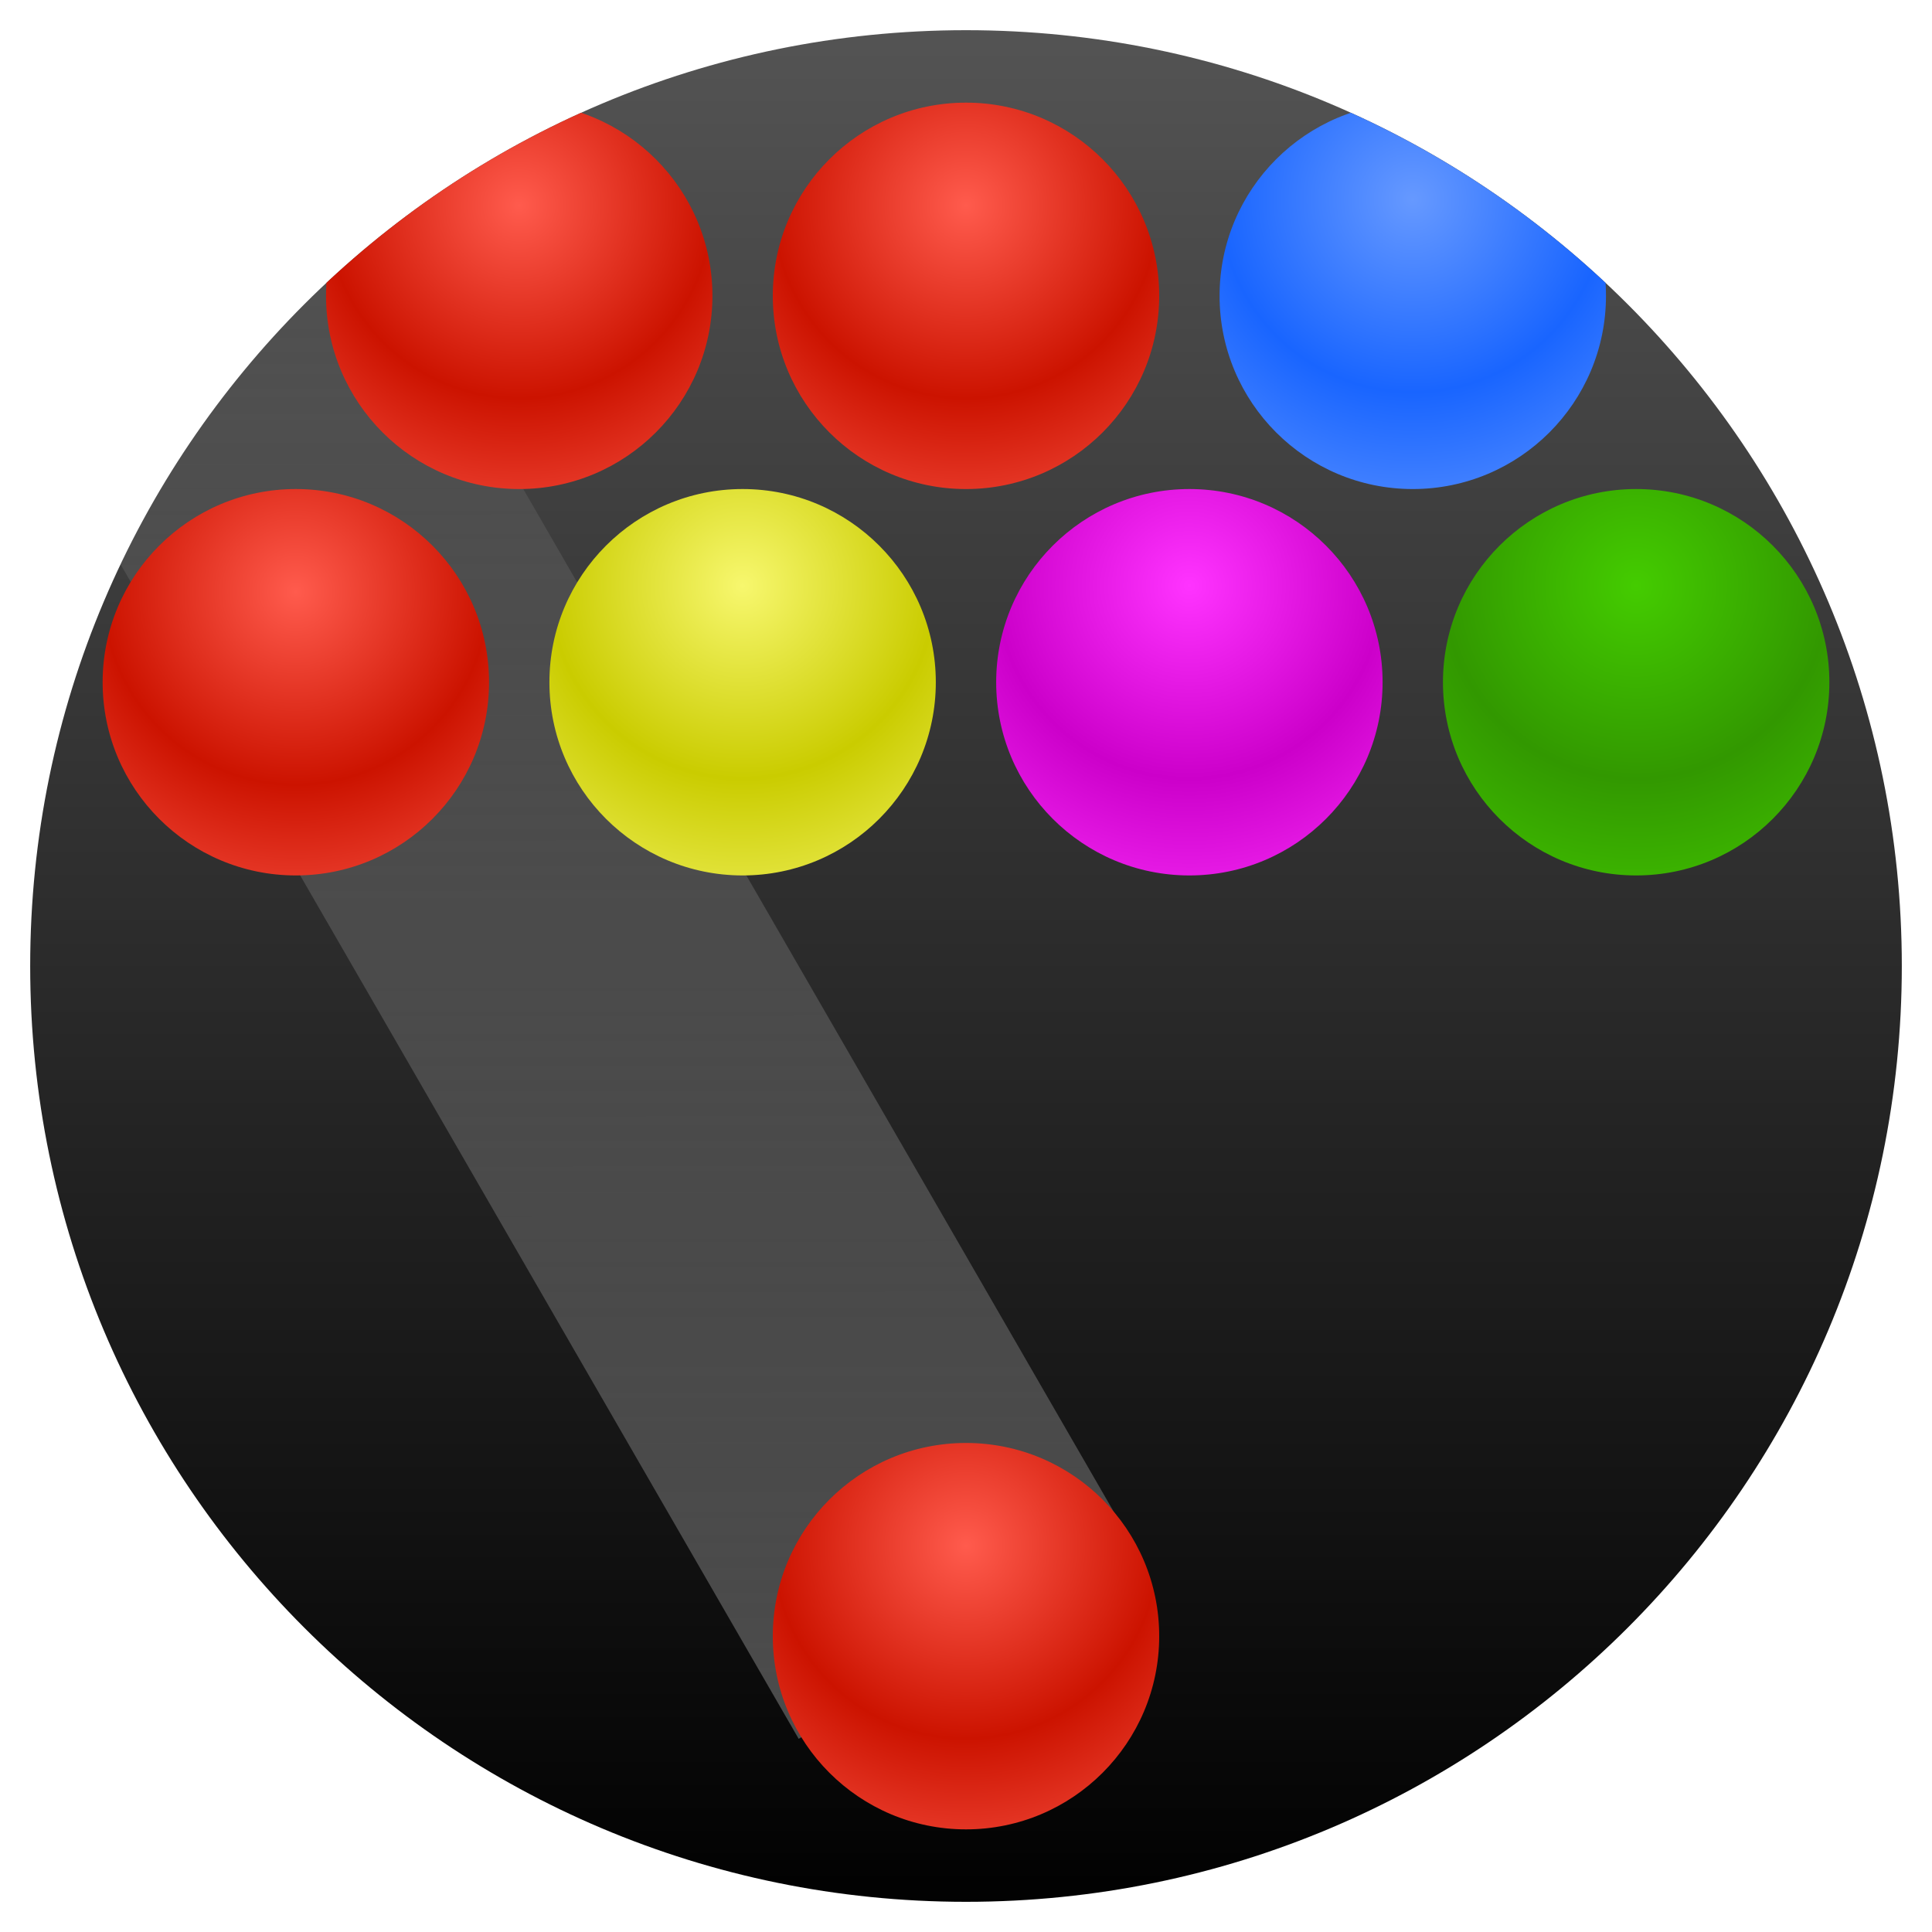
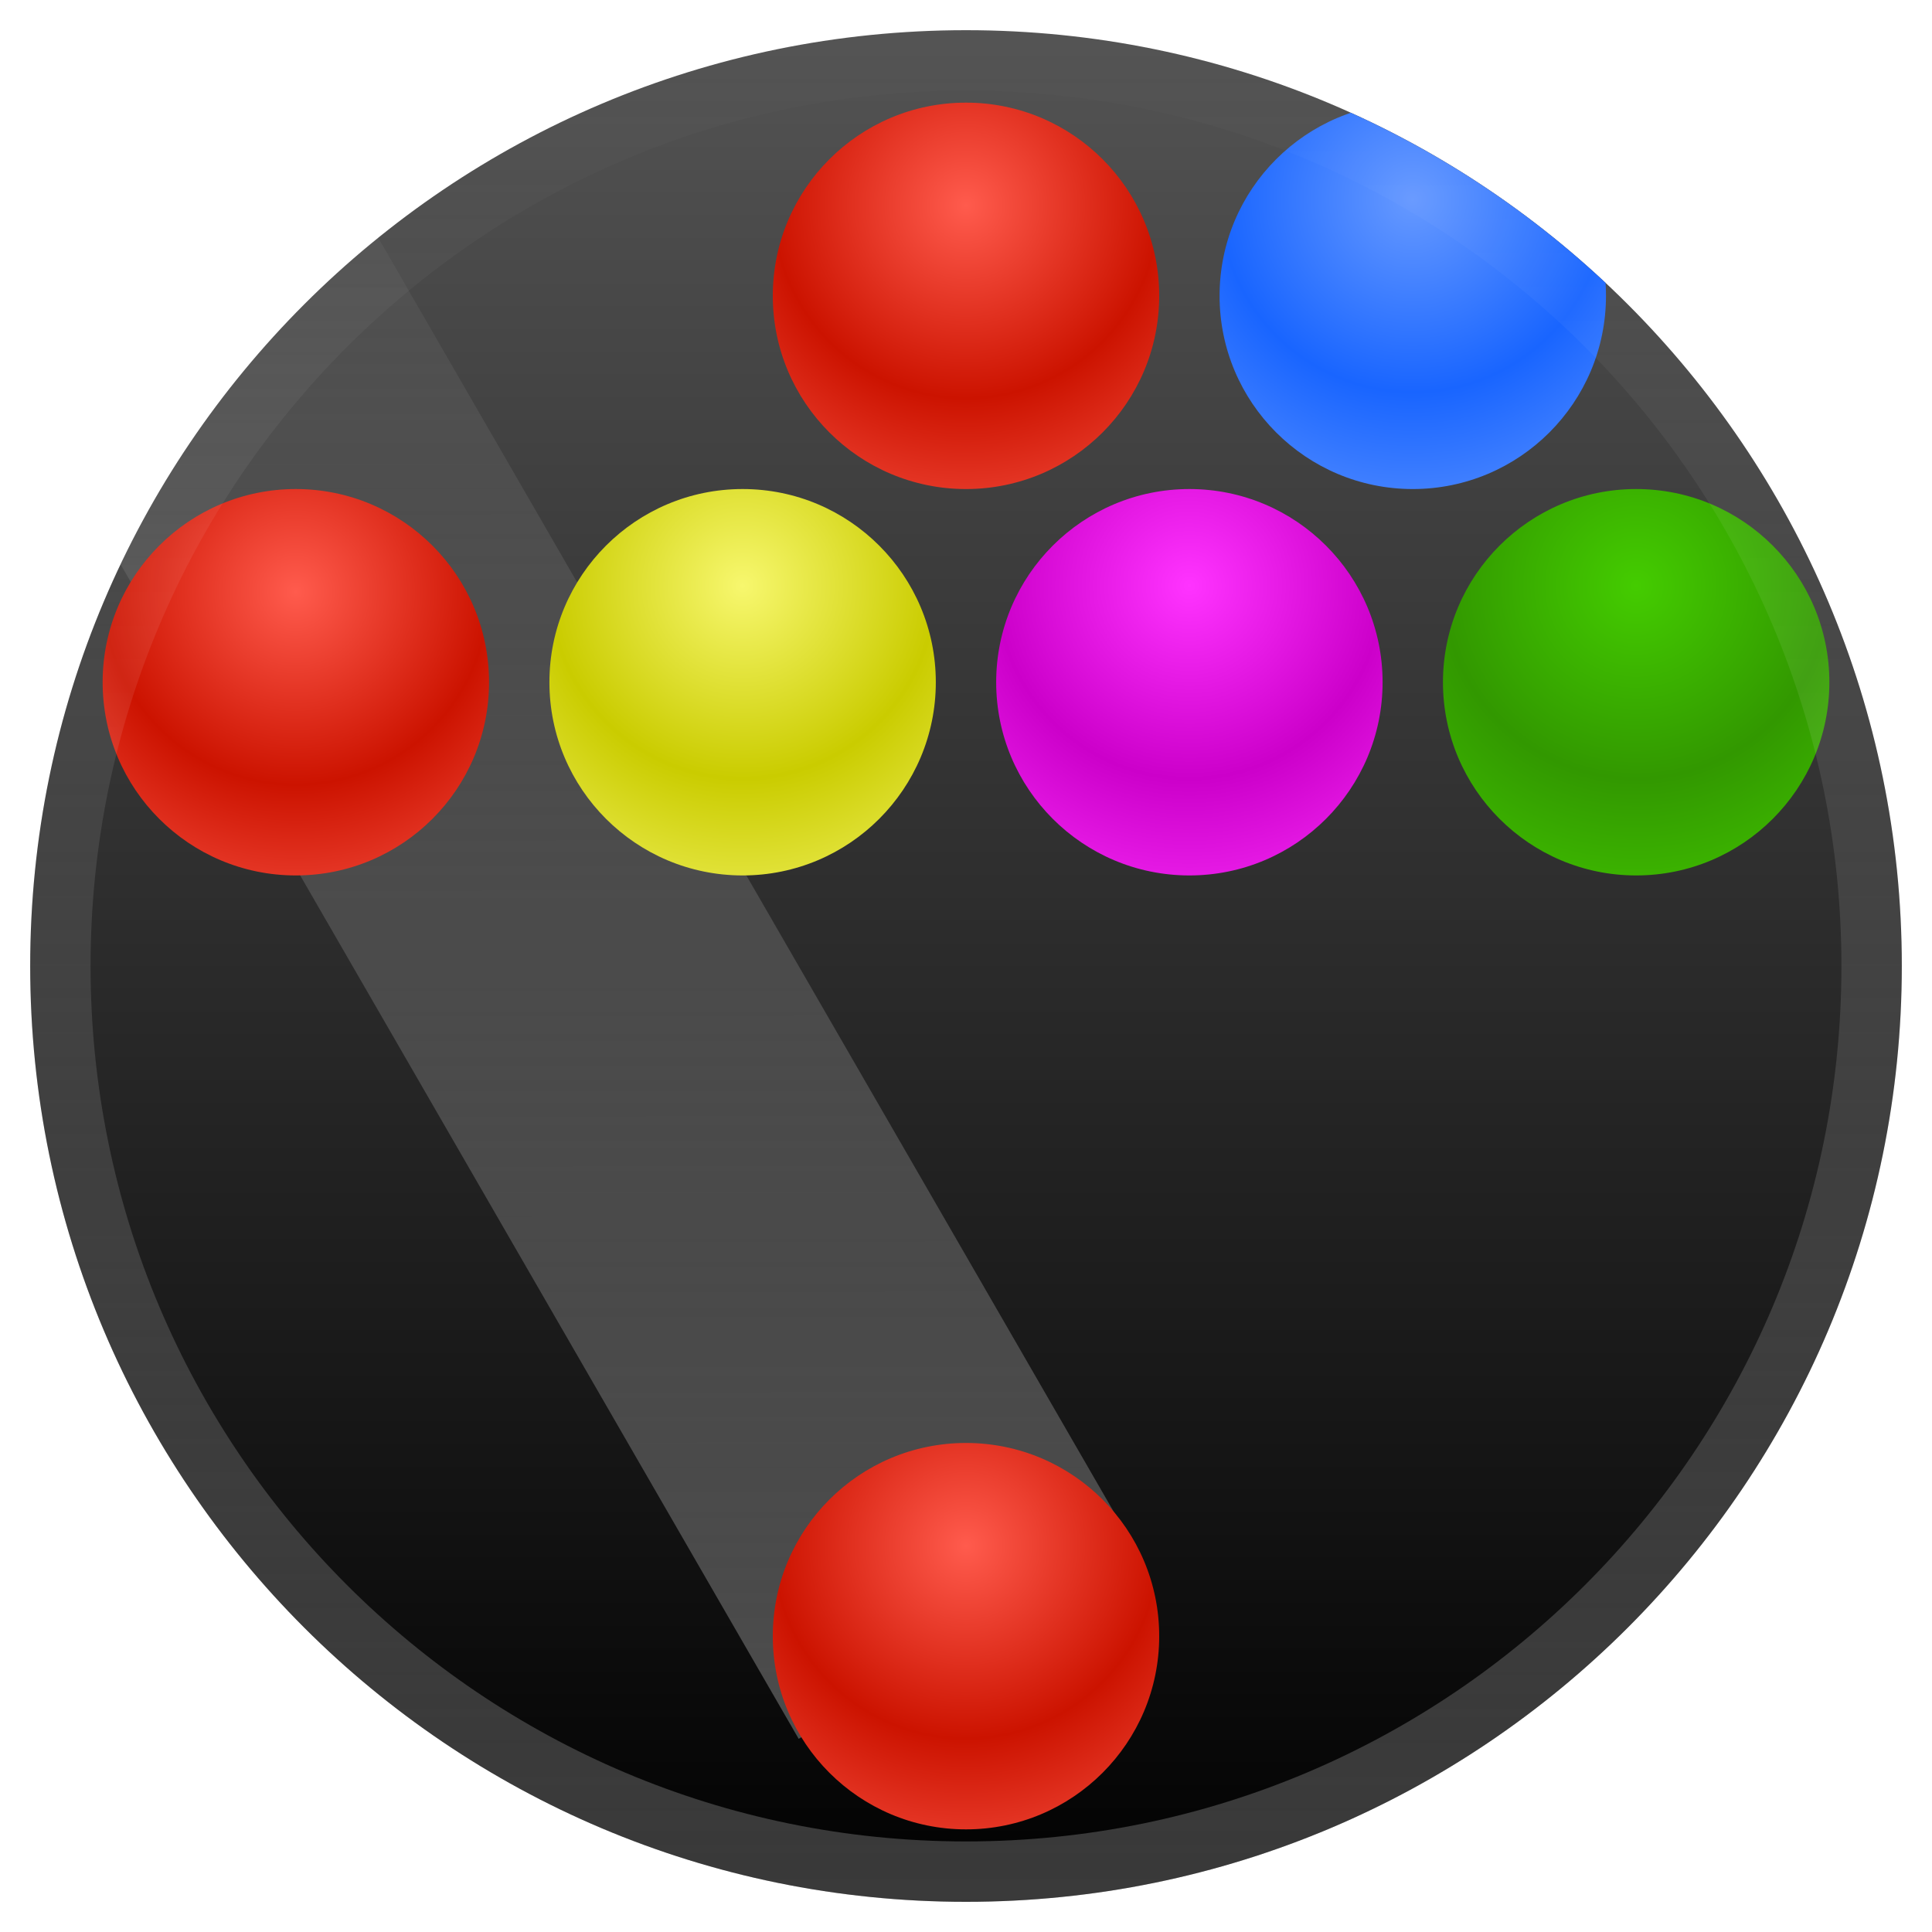
<svg xmlns="http://www.w3.org/2000/svg" xmlns:xlink="http://www.w3.org/1999/xlink" version="1.1" width="90" height="90" id="svg2">
  <defs id="defs4">
+     <linearGradient id="linearGradient3911">
+       <stop id="stop3913" style="stop-color:#ffffff;stop-opacity:0.502" offset="0" />
+       <stop id="stop3915" style="stop-color:#ffffff;stop-opacity:0" offset="1" />
+     </linearGradient>
    <linearGradient id="linearGradient3865">
      <stop id="stop3867" style="stop-color:#000000;stop-opacity:1" offset="0" />
      <stop id="stop3869" style="stop-color:#555555;stop-opacity:1" offset="1" />
    </linearGradient>
    <linearGradient id="linearGradient3855">
      <stop id="stop3857" style="stop-color:#6699ff;stop-opacity:1" offset="0" />
      <stop id="stop3863" style="stop-color:#1965ff;stop-opacity:1" offset="0.5" />
      <stop id="stop3859" style="stop-color:#6699ff;stop-opacity:1" offset="1" />
    </linearGradient>
    <linearGradient id="linearGradient3845">
      <stop id="stop3847" style="stop-color:#44cc00;stop-opacity:1" offset="0" />
      <stop id="stop3853" style="stop-color:#329800;stop-opacity:1" offset="0.5" />
      <stop id="stop3849" style="stop-color:#44cc00;stop-opacity:1" offset="1" />
    </linearGradient>
    <linearGradient id="linearGradient3835">
      <stop id="stop3837" style="stop-color:#ff33ff;stop-opacity:1" offset="0" />
      <stop id="stop3843" style="stop-color:#cc00ca;stop-opacity:1" offset="0.5" />
      <stop id="stop3839" style="stop-color:#ff33ff;stop-opacity:1" offset="1" />
    </linearGradient>
    <linearGradient id="linearGradient3807">
      <stop id="stop3809" style="stop-color:#f7f76e;stop-opacity:1" offset="0" />
      <stop id="stop3815" style="stop-color:#cacc00;stop-opacity:1" offset="0.5" />
      <stop id="stop3811" style="stop-color:#f7f76e;stop-opacity:1" offset="1" />
    </linearGradient>
    <linearGradient id="linearGradient3791">
      <stop id="stop3793" style="stop-color:#ff5b4d;stop-opacity:1" offset="0" />
      <stop id="stop3799" style="stop-color:#cc1300;stop-opacity:1" offset="0.5" />
      <stop id="stop3795" style="stop-color:#ff5b4d;stop-opacity:1" offset="1" />
    </linearGradient>
    <linearGradient id="linearGradient4084">
      <stop id="stop4086" style="stop-color:#ffffff;stop-opacity:0.302" offset="0" />
      <stop id="stop4088" style="stop-color:#ffffff;stop-opacity:0" offset="1" />
    </linearGradient>
    <linearGradient id="linearGradient3798">
      <stop id="stop3800" style="stop-color:#f2cb86;stop-opacity:1" offset="0" />
      <stop id="stop3802" style="stop-color:#f6daa8;stop-opacity:1" offset="1" />
    </linearGradient>
    <linearGradient id="linearGradient3786">
      <stop id="stop3788" style="stop-color:#ececec;stop-opacity:1" offset="0" />
      <stop id="stop3790" style="stop-color:#dfdfdf;stop-opacity:1" offset="1" />
    </linearGradient>
    <linearGradient id="linearGradient3757">
      <stop id="stop3759" style="stop-color:#e1e1e1;stop-opacity:1" offset="0" />
      <stop id="stop3761" style="stop-color:#a6a6a6;stop-opacity:1" offset="1" />
    </linearGradient>
    <linearGradient x1="17" y1="1051.362" x2="8" y2="1042.362" id="linearGradient3028" xlink:href="#linearGradient3798" gradientUnits="userSpaceOnUse" />
    <linearGradient x1="9" y1="0" x2="9" y2="16" id="linearGradient3815" xlink:href="#linearGradient3757" gradientUnits="userSpaceOnUse" gradientTransform="translate(0.25,0.25)" />
    <linearGradient x1="10" y1="15" x2="10" y2="1" id="linearGradient3825" xlink:href="#linearGradient3786" gradientUnits="userSpaceOnUse" />
    <clipPath id="clipPath3993">
      <rect width="15.5" height="15.5" ry="3.75" x="2.65" y="-1.411" id="rect3995" style="fill:#000000;fill-opacity:1;stroke:none" />
    </clipPath>
    <clipPath id="clipPath3997">
      <rect width="15.5" height="15.5" ry="3.75" x="-8.15" y="-1.411" id="rect3999" style="fill:#000000;fill-opacity:1;stroke:none" />
    </clipPath>
    <clipPath id="clipPath4001">
      <rect width="15.5" height="15.5" ry="3.75" x="-4.55" y="-1.411" id="rect4003" style="fill:#000000;fill-opacity:1;stroke:none" />
    </clipPath>
    <clipPath id="clipPath4005">
      <rect width="15.5" height="15.5" ry="3.75" x="-0.95" y="-1.411" id="rect4007" style="fill:#000000;fill-opacity:1;stroke:none" />
    </clipPath>
    <clipPath id="clipPath4009">
      <rect width="15.5" height="15.5" ry="3.75" x="-6.35" y="1.589" id="rect4011" style="fill:#000000;fill-opacity:1;stroke:none" />
    </clipPath>
    <clipPath id="clipPath4013">
      <rect width="15.5" height="15.5" ry="3.75" x="-2.75" y="1.589" id="rect4015" style="fill:#000000;fill-opacity:1;stroke:none" />
    </clipPath>
    <clipPath id="clipPath4017">
      <rect width="15.5" height="15.5" ry="3.75" x="0.85" y="1.589" id="rect4019" style="fill:#000000;fill-opacity:1;stroke:none" />
    </clipPath>
    <linearGradient x1="10.864" y1="18.078" x2="18.864" y2="4.222" id="linearGradient4090" xlink:href="#linearGradient4084" gradientUnits="userSpaceOnUse" gradientTransform="translate(-8.471798,1.777945)" />
    <radialGradient cx="3.5" cy="2.125" r="1.5" fx="3.5" fy="2.125" id="radialGradient3813" xlink:href="#linearGradient3807" gradientUnits="userSpaceOnUse" gradientTransform="matrix(2,-4.8611449e-8,4.8611446e-8,2,-3.5,-2.5)" />
    <radialGradient cx="3.5" cy="2.125" r="1.5" fx="3.5" fy="2.125" id="radialGradient3841" xlink:href="#linearGradient3835" gradientUnits="userSpaceOnUse" gradientTransform="matrix(2,-1.0138921e-7,1.0138921e-7,2,-3.5,-2.499999)" />
    <radialGradient cx="3.5" cy="2.125" r="1.5" fx="3.5" fy="2.125" id="radialGradient3851" xlink:href="#linearGradient3845" gradientUnits="userSpaceOnUse" gradientTransform="matrix(2,-1.0138895e-7,1.0138896e-7,2,-3.5,-2.499999)" />
    <radialGradient cx="3.5" cy="1.75" r="1.5" fx="3.5" fy="1.75" id="radialGradient3861" xlink:href="#linearGradient3855" gradientUnits="userSpaceOnUse" gradientTransform="matrix(2,-4.2708439e-8,4.2708439e-8,2,-3.5,-1.75)" />
-     <linearGradient x1="18" y1="16" x2="18" y2="0" id="linearGradient3871" xlink:href="#linearGradient3865" gradientUnits="userSpaceOnUse" />
    <clipPath id="clipPath3883">
      <rect width="15.5" height="15.5" ry="7.75" x="3.95" y="0.25" id="rect3885" style="fill:#339900;fill-opacity:0.383;stroke:none" />
    </clipPath>
    <clipPath id="clipPath3887">
      <rect width="14.531" height="14.531" ry="7.266" x="-7.234" y="0.438" id="rect3889" style="fill:#339900;fill-opacity:0.383;stroke:none" />
    </clipPath>
    <clipPath id="clipPath3891">
      <rect width="15.5" height="15.5" ry="7.75" x="0.25" y="0.25" transform="matrix(0.8660254,0.5,-0.5,0.8660254,0,0)" id="rect3893" style="fill:#339900;fill-opacity:0.383;stroke:none" />
    </clipPath>
-     <linearGradient x1="10.864" y1="18.078" x2="18.864" y2="4.222" id="linearGradient3858" xlink:href="#linearGradient4084" gradientUnits="userSpaceOnUse" gradientTransform="translate(-8.471798,1.777945)" />
-     <radialGradient cx="3.5" cy="1.75" r="1.5" fx="3.5" fy="1.75" id="radialGradient3862" xlink:href="#linearGradient3855" gradientUnits="userSpaceOnUse" gradientTransform="matrix(2,-4.2708439e-8,4.2708439e-8,2,-3.5,-1.75)" />
-     <radialGradient cx="3.5" cy="1.797" r="1.5" fx="3.5" fy="1.797" id="radialGradient3891" xlink:href="#linearGradient3791" gradientUnits="userSpaceOnUse" gradientTransform="matrix(2,-1.8026347e-8,1.8026346e-8,2,-3.5,-1.796875)" />
+     <linearGradient x1="16" y1="16" x2="16" y2="0" id="linearGradient3917" xlink:href="#linearGradient3911" gradientUnits="userSpaceOnUse" />
+     <linearGradient x1="10.864" y1="18.078" x2="18.864" y2="4.222" id="linearGradient4047" xlink:href="#linearGradient4084" gradientUnits="userSpaceOnUse" gradientTransform="translate(-8.471798,1.777945)" />
+     <radialGradient cx="3.5" cy="1.75" r="1.5" fx="3.5" fy="1.75" id="radialGradient4051" xlink:href="#linearGradient3855" gradientUnits="userSpaceOnUse" gradientTransform="matrix(2,-4.2708439e-8,4.2708439e-8,2,-3.5,-1.75)" />
+     <linearGradient x1="18" y1="16" x2="18" y2="0" id="linearGradient4437" xlink:href="#linearGradient3865" gradientUnits="userSpaceOnUse" gradientTransform="translate(0,16)" />
+     <linearGradient x1="10.864" y1="18.078" x2="18.864" y2="4.222" id="linearGradient4559" xlink:href="#linearGradient4084" gradientUnits="userSpaceOnUse" gradientTransform="translate(-8.471798,1.777945)" />
+     <radialGradient cx="3.5" cy="1.75" r="1.5" fx="3.5" fy="1.75" id="radialGradient4563" xlink:href="#linearGradient3855" gradientUnits="userSpaceOnUse" gradientTransform="matrix(2,-4.2708439e-8,4.2708439e-8,2,-3.5,-1.75)" />
+     <radialGradient cx="3.5" cy="1.797" r="1.5" fx="3.5" fy="1.797" id="radialGradient4793" xlink:href="#linearGradient3791" gradientUnits="userSpaceOnUse" gradientTransform="matrix(2,-1.8026347e-8,1.8026346e-8,2,-3.5,-1.796875)" />
  </defs>
-   <g transform="scale(5.625,5.625)" id="g3826">
-     <rect width="15.5" height="15.5" ry="7.75" x="0.25" y="0.25" id="rect3038" style="fill:url(#linearGradient3871);fill-opacity:1;stroke:none" />
-     <rect width="16" height="16" ry="0" x="0" y="0" id="rect3938" style="fill:#000000;fill-opacity:0;stroke:none" />
-     <rect width="3.2" height="16" ry="0" x="-1.472" y="-0.222" transform="matrix(0.8660254,-0.5,0.5,0.8660254,0,0)" clip-path="url(#clipPath3891)" id="rect4082" style="fill:url(#linearGradient3858);fill-opacity:1;stroke:none" />
-     <path d="m 5,2.5 a 1.5,1.5 0 1 1 -3,0 1.5,1.5 0 1 1 3,0 z" transform="matrix(1.066667,0,0,1.066667,4.266667,-0.2166668)" id="path3950" style="fill:url(#radialGradient3891);fill-opacity:1;stroke:none" />
-     <path d="m 5,2.5 a 1.5,1.5 0 1 1 -3,0 1.5,1.5 0 1 1 3,0 z" transform="matrix(1.066667,0,0,1.066667,2.416667,2.983333)" id="path3943" style="fill:url(#radialGradient3813);fill-opacity:1;stroke:none" />
-     <path d="m 5,2.5 a 1.5,1.5 0 1 1 -3,0 1.5,1.5 0 1 1 3,0 z" transform="matrix(1.066667,0,0,1.066667,6.116667,2.983333)" id="path3956" style="fill:url(#radialGradient3841);fill-opacity:1;stroke:none" />
-     <path d="m 5,2.5 a 1.5,1.5 0 1 1 -3,0 1.5,1.5 0 1 1 3,0 z" transform="matrix(1.066667,0,0,1.066667,9.816667,2.983333)" id="path3954" style="fill:url(#radialGradient3851);fill-opacity:1;stroke:none" />
-     <path d="m 5,2.5 a 1.5,1.5 0 1 1 -3,0 1.5,1.5 0 1 1 3,0 z" transform="matrix(1.066667,0,0,1.066667,7.966667,-0.2166667)" clip-path="url(#clipPath3887)" id="path3945" style="fill:url(#radialGradient3862);fill-opacity:1;stroke:none" />
+   <g transform="matrix(5.625,0,0,5.625,0,-90)" id="g4439">
+     <rect width="15.5" height="15.5" ry="7.75" x="0.25" y="16.25" id="rect3038" style="fill:url(#linearGradient4437);fill-opacity:1;stroke:none" />
+     <rect width="16" height="16" ry="0" x="0" y="16" id="rect3938" style="fill:#000000;fill-opacity:0;stroke:none" />
+     <rect width="3.2" height="16" ry="0" x="-1.472" y="-0.222" transform="matrix(0.8660254,-0.5,0.5,0.8660254,0,16)" clip-path="url(#clipPath3891)" id="rect4082" style="fill:url(#linearGradient4559);fill-opacity:1;stroke:none" />
+     <path d="m 5,2.5 a 1.5,1.5 0 1 1 -3,0 1.5,1.5 0 1 1 3,0 z" transform="matrix(1.066667,0,0,1.066667,4.266667,15.78333)" id="path3950" style="fill:url(#radialGradient4793);fill-opacity:1;stroke:none" />
+     <path d="m 5,2.5 a 1.5,1.5 0 1 1 -3,0 1.5,1.5 0 1 1 3,0 z" transform="matrix(1.066667,0,0,1.066667,2.416667,18.98333)" id="path3943" style="fill:url(#radialGradient3813);fill-opacity:1;stroke:none" />
+     <path d="m 5,2.5 a 1.5,1.5 0 1 1 -3,0 1.5,1.5 0 1 1 3,0 z" transform="matrix(1.066667,0,0,1.066667,6.116667,18.98333)" id="path3956" style="fill:url(#radialGradient3841);fill-opacity:1;stroke:none" />
+     <path d="m 5,2.5 a 1.5,1.5 0 1 1 -3,0 1.5,1.5 0 1 1 3,0 z" transform="matrix(1.066667,0,0,1.066667,9.816667,18.98333)" id="path3954" style="fill:url(#radialGradient3851);fill-opacity:1;stroke:none" />
+     <path d="m 5,2.5 a 1.5,1.5 0 1 1 -3,0 1.5,1.5 0 1 1 3,0 z" transform="matrix(1.066667,0,0,1.066667,7.966667,15.78333)" clip-path="url(#clipPath3887)" id="path3945" style="fill:url(#radialGradient4563);fill-opacity:1;stroke:none" />
    <use transform="translate(-3.7,0)" clip-path="url(#clipPath3883)" id="use3801" x="0" y="0" width="16" height="16" xlink:href="#path3950" />
    <use transform="translate(-5.55,3.2)" id="use3803" x="0" y="0" width="16" height="16" xlink:href="#path3950" />
    <use transform="translate(0,11.1)" id="use3805" x="0" y="0" width="16" height="16" xlink:href="#path3950" />
+     <path d="m 15.5,8 a 7.5,7.5 0 1 1 -15,0 7.5,7.5 0 1 1 15,0 z" transform="translate(0,16)" id="path3909" style="fill:none;stroke:url(#linearGradient3917);stroke-width:0.5;stroke-linecap:round;stroke-linejoin:round;stroke-miterlimit:4;stroke-opacity:0.446;stroke-dasharray:none;stroke-dashoffset:0" />
  </g>
</svg>
